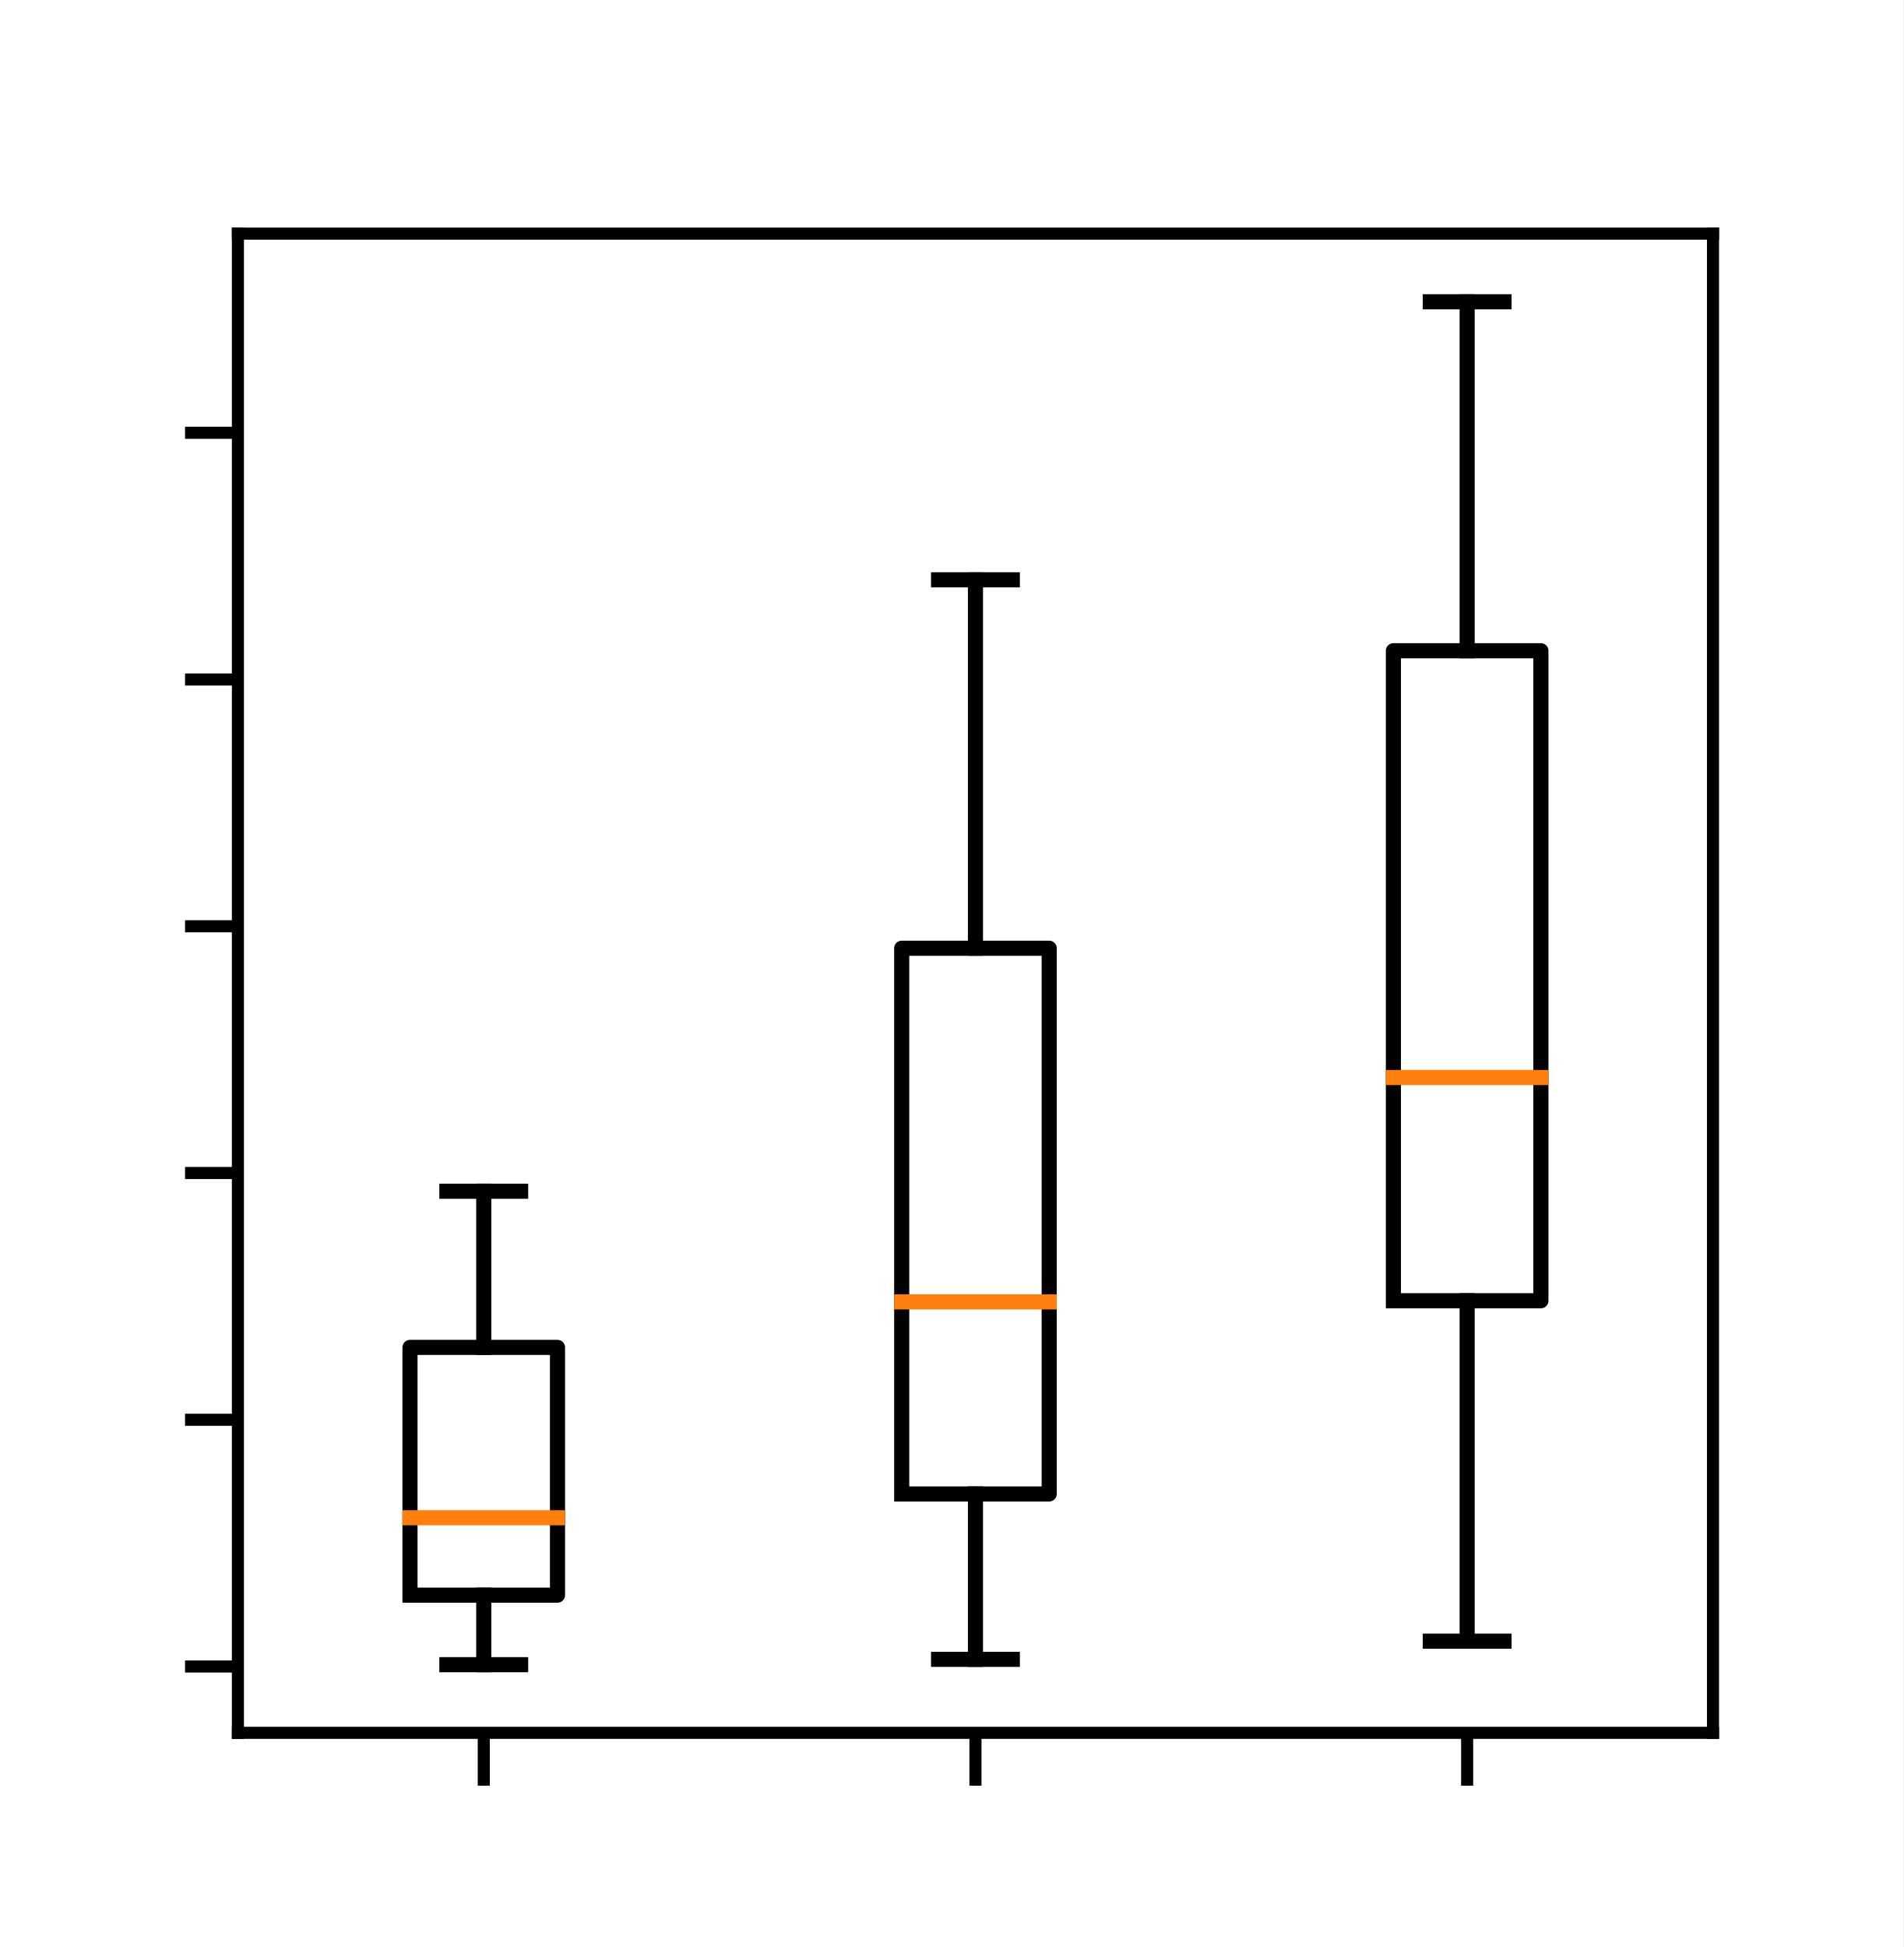
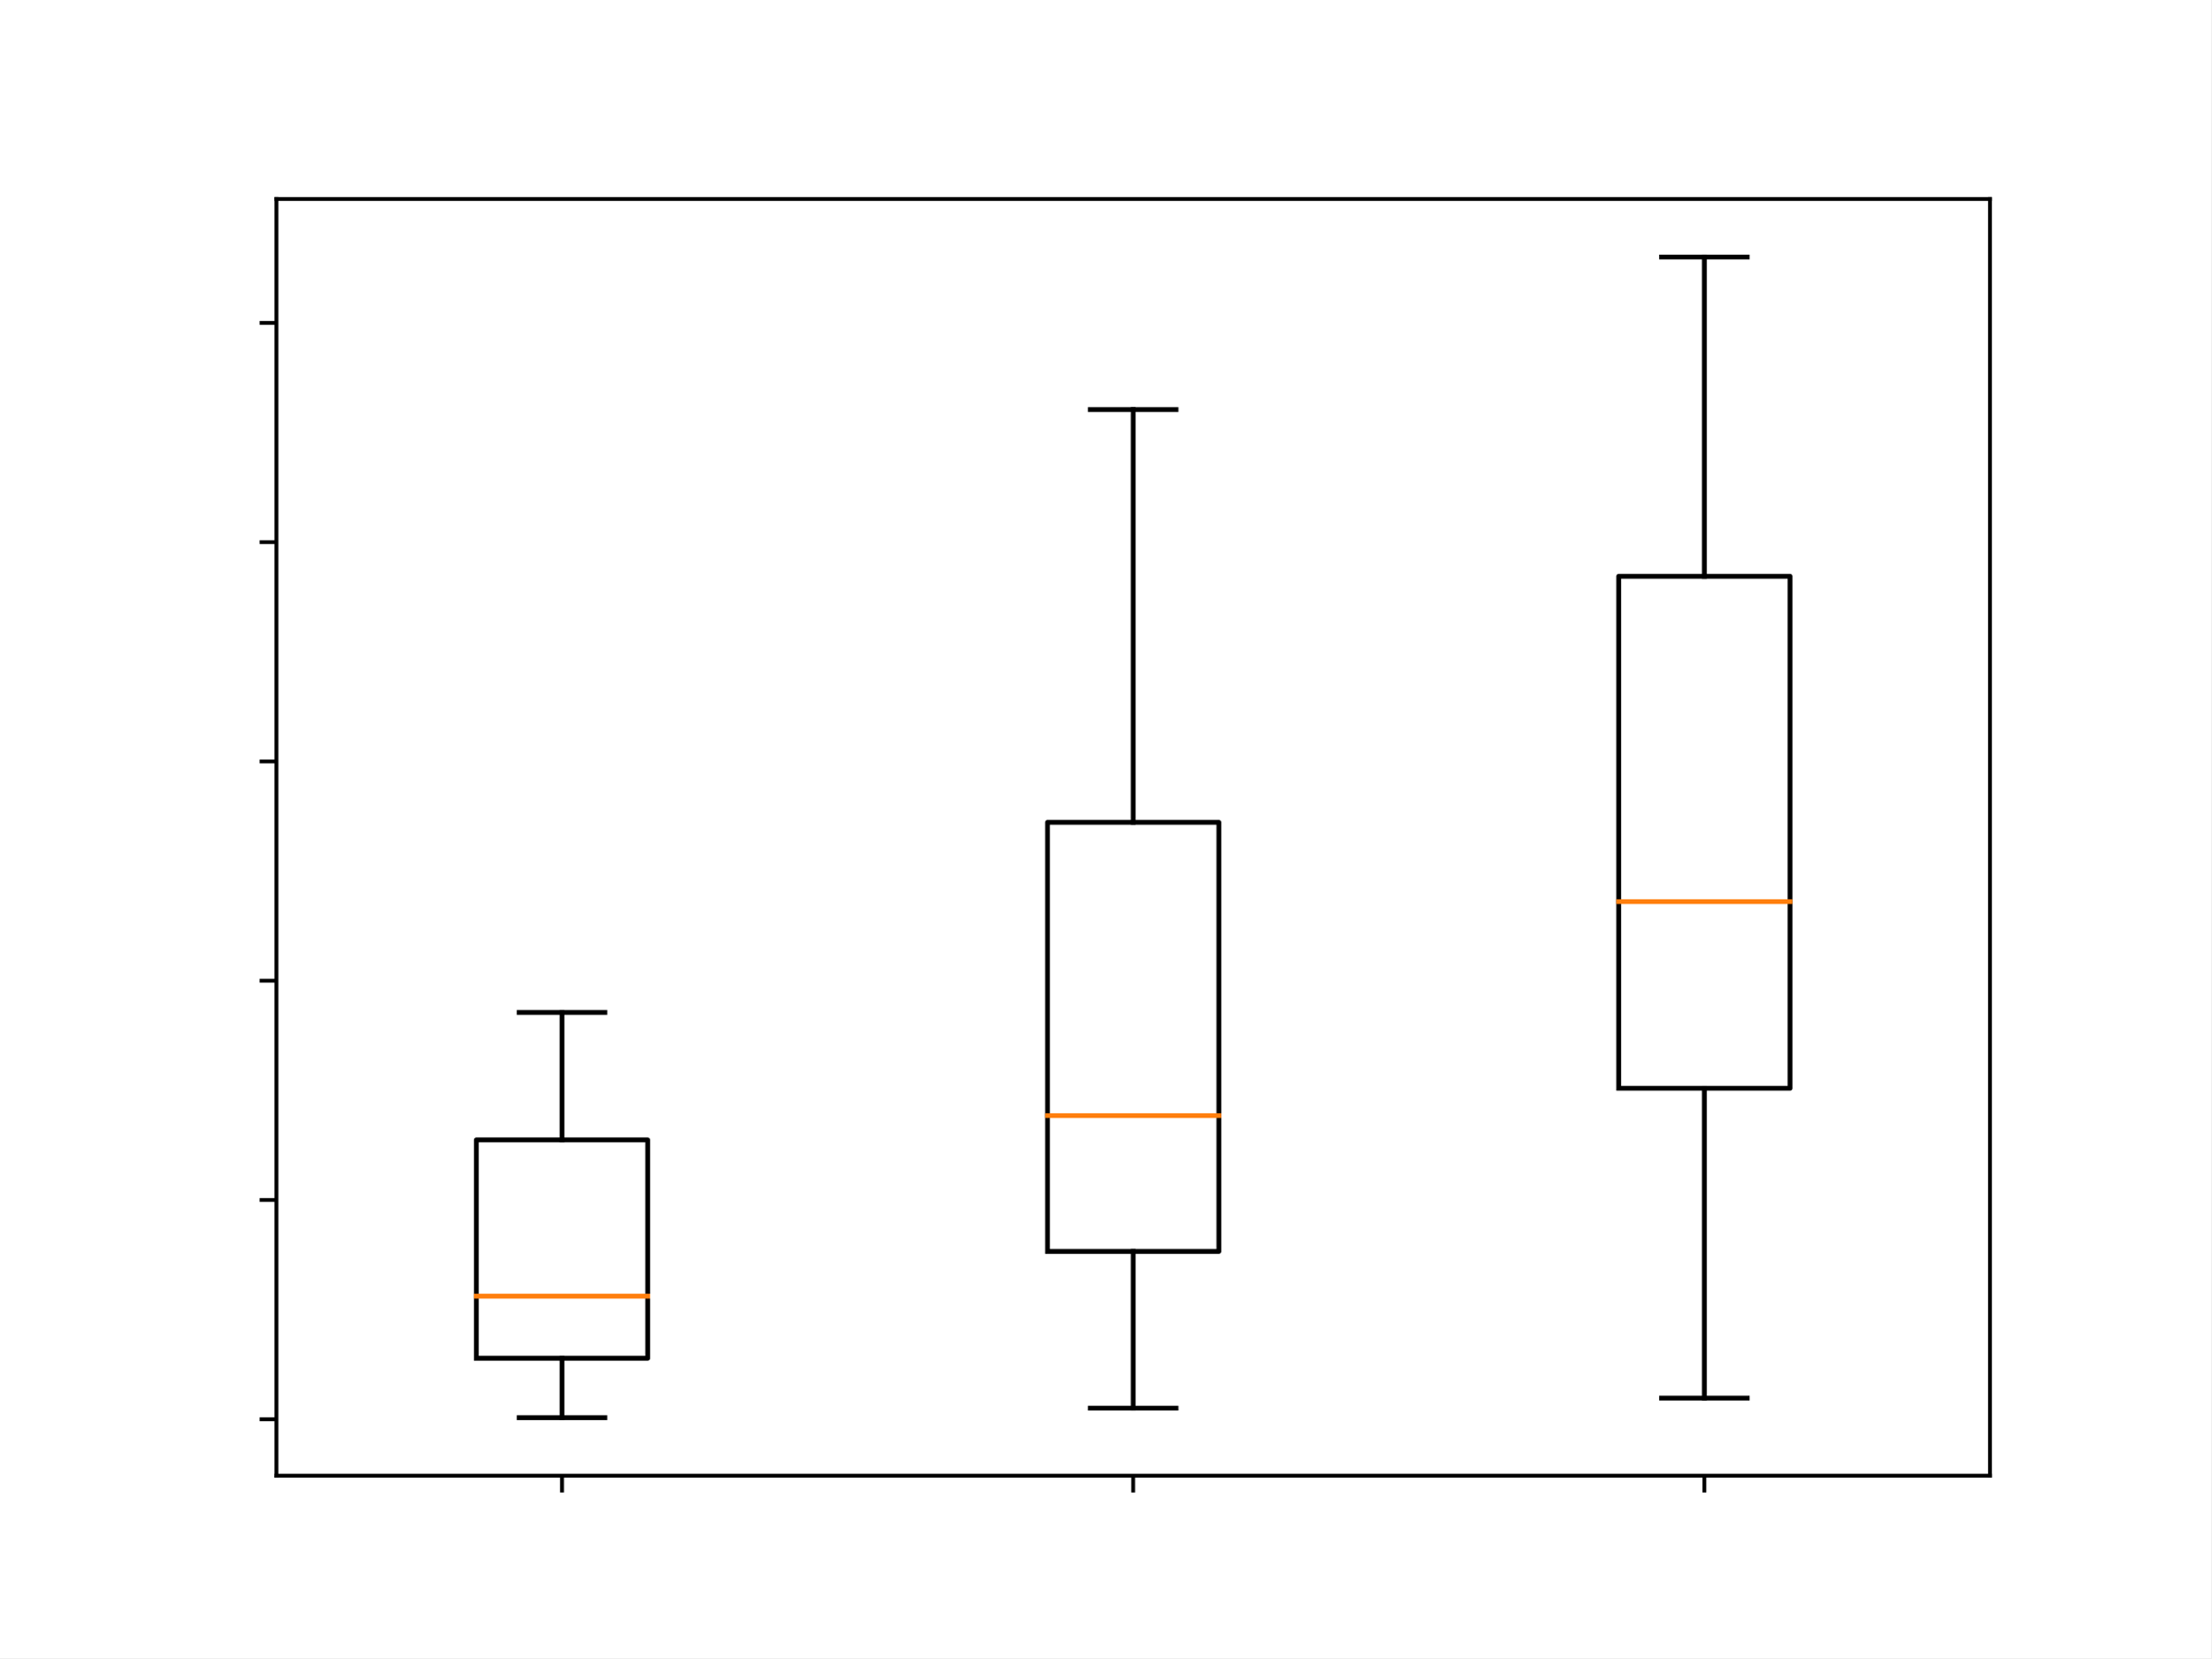
- <svg xmlns="http://www.w3.org/2000/svg" xmlns:xlink="http://www.w3.org/1999/xlink" width="126pt" height="128.88pt" viewBox="0 0 126 128.88" version="1.1">
+ <svg xmlns="http://www.w3.org/2000/svg" xmlns:xlink="http://www.w3.org/1999/xlink" width="460.8pt" height="345.6pt" viewBox="0 0 460.8 345.6" version="1.1">
  <defs>
    <style type="text/css">*{stroke-linejoin: round; stroke-linecap: butt}</style>
  </defs>
  <g id="figure_1">
    <g id="patch_1">
-       <path d="M 0 128.88  L 126 128.88  L 126 0  L 0 0  z " style="fill: #ffffff" />
+       <path d="M 0 345.6  L 460.8 345.6  L 460.8 0  L 0 0  z " style="fill: #ffffff" />
    </g>
    <g id="axes_1">
      <g id="patch_2">
-         <path d="M 15.75 114.703  L 113.4 114.703  L 113.4 15.466  L 15.75 15.466  z " style="fill: #ffffff" />
+         <path d="M 57.6 307.584  L 414.72 307.584  L 414.72 41.472  L 57.6 41.472  z " style="fill: #ffffff" />
      </g>
      <g id="matplotlib.axis_1">
        <g id="xtick_1">
          <g id="line2d_1">
            <defs>
-               <path id="m4f88bb7e6a" d="M 0 0  L 0 3.5  " style="stroke: #000000; stroke-width: 0.8" />
+               <path id="maec5171c2f" d="M 0 0  L 0 3.5  " style="stroke: #000000; stroke-width: 0.8" />
            </defs>
            <g>
-               <use xlink:href="#m4f88bb7e6a" x="32.025" y="114.703" style="stroke: #000000; stroke-width: 0.8" />
+               <use xlink:href="#maec5171c2f" x="117.12" y="307.584" style="stroke: #000000; stroke-width: 0.8" />
            </g>
          </g>
        </g>
        <g id="xtick_2">
          <g id="line2d_2">
            <g>
-               <use xlink:href="#m4f88bb7e6a" x="64.575" y="114.703" style="stroke: #000000; stroke-width: 0.8" />
+               <use xlink:href="#maec5171c2f" x="236.16" y="307.584" style="stroke: #000000; stroke-width: 0.8" />
            </g>
          </g>
        </g>
        <g id="xtick_3">
          <g id="line2d_3">
            <g>
-               <use xlink:href="#m4f88bb7e6a" x="97.125" y="114.703" style="stroke: #000000; stroke-width: 0.8" />
+               <use xlink:href="#maec5171c2f" x="355.2" y="307.584" style="stroke: #000000; stroke-width: 0.8" />
            </g>
          </g>
        </g>
      </g>
      <g id="matplotlib.axis_2">
        <g id="ytick_1">
          <g id="line2d_4">
            <defs>
-               <path id="mff88335764" d="M 0 0  L -3.5 0  " style="stroke: #000000; stroke-width: 0.8" />
+               <path id="m90285146d8" d="M 0 0  L -3.5 0  " style="stroke: #000000; stroke-width: 0.8" />
            </defs>
            <g>
-               <use xlink:href="#mff88335764" x="15.75" y="110.313" style="stroke: #000000; stroke-width: 0.8" />
+               <use xlink:href="#m90285146d8" x="57.6" y="295.822" style="stroke: #000000; stroke-width: 0.8" />
            </g>
          </g>
        </g>
        <g id="ytick_2">
          <g id="line2d_5">
            <g>
-               <use xlink:href="#mff88335764" x="15.75" y="93.98" style="stroke: #000000; stroke-width: 0.8" />
+               <use xlink:href="#m90285146d8" x="57.6" y="250.116" style="stroke: #000000; stroke-width: 0.8" />
            </g>
          </g>
        </g>
        <g id="ytick_3">
          <g id="line2d_6">
            <g>
-               <use xlink:href="#mff88335764" x="15.75" y="77.647" style="stroke: #000000; stroke-width: 0.8" />
+               <use xlink:href="#m90285146d8" x="57.6" y="204.411" style="stroke: #000000; stroke-width: 0.8" />
            </g>
          </g>
        </g>
        <g id="ytick_4">
          <g id="line2d_7">
            <g>
-               <use xlink:href="#mff88335764" x="15.75" y="61.313" style="stroke: #000000; stroke-width: 0.8" />
+               <use xlink:href="#m90285146d8" x="57.6" y="158.705" style="stroke: #000000; stroke-width: 0.8" />
            </g>
          </g>
        </g>
        <g id="ytick_5">
          <g id="line2d_8">
            <g>
-               <use xlink:href="#mff88335764" x="15.75" y="44.98" style="stroke: #000000; stroke-width: 0.8" />
+               <use xlink:href="#m90285146d8" x="57.6" y="112.999" style="stroke: #000000; stroke-width: 0.8" />
            </g>
          </g>
        </g>
        <g id="ytick_6">
          <g id="line2d_9">
            <g>
-               <use xlink:href="#mff88335764" x="15.75" y="28.647" style="stroke: #000000; stroke-width: 0.8" />
+               <use xlink:href="#m90285146d8" x="57.6" y="67.294" style="stroke: #000000; stroke-width: 0.8" />
            </g>
          </g>
        </g>
      </g>
      <g id="line2d_10">
-         <path d="M 27.142 105.589  L 36.907 105.589  L 36.907 89.19  L 27.142 89.19  L 27.142 105.589  " clip-path="url(#p95e93a26f6)" style="fill: none; stroke: #000000; stroke-linecap: square" />
+         <path d="M 99.264 283.105  L 134.976 283.105  L 134.976 237.59  L 99.264 237.59  L 99.264 283.105  " clip-path="url(#pb4b75e39af)" style="fill: none; stroke: #000000; stroke-linecap: square" />
      </g>
      <g id="line2d_11">
-         <path d="M 32.025 105.589  L 32.025 110.192  " clip-path="url(#p95e93a26f6)" style="fill: none; stroke: #000000; stroke-linecap: square" />
+         <path d="M 117.12 283.105  L 117.12 295.488  " clip-path="url(#pb4b75e39af)" style="fill: none; stroke: #000000; stroke-linecap: square" />
      </g>
      <g id="line2d_12">
-         <path d="M 32.025 89.19  L 32.025 78.852  " clip-path="url(#p95e93a26f6)" style="fill: none; stroke: #000000; stroke-linecap: square" />
+         <path d="M 117.12 237.59  L 117.12 211.027  " clip-path="url(#pb4b75e39af)" style="fill: none; stroke: #000000; stroke-linecap: square" />
      </g>
      <g id="line2d_13">
-         <path d="M 29.584 110.192  L 34.466 110.192  " clip-path="url(#p95e93a26f6)" style="fill: none; stroke: #000000; stroke-linecap: square" />
+         <path d="M 108.192 295.488  L 126.048 295.488  " clip-path="url(#pb4b75e39af)" style="fill: none; stroke: #000000; stroke-linecap: square" />
      </g>
      <g id="line2d_14">
-         <path d="M 29.584 78.852  L 34.466 78.852  " clip-path="url(#p95e93a26f6)" style="fill: none; stroke: #000000; stroke-linecap: square" />
+         <path d="M 108.192 211.027  L 126.048 211.027  " clip-path="url(#pb4b75e39af)" style="fill: none; stroke: #000000; stroke-linecap: square" />
      </g>
      <g id="line2d_15" />
      <g id="line2d_16">
-         <path d="M 59.693 98.891  L 69.457 98.891  L 69.457 62.767  L 59.693 62.767  L 59.693 98.891  " clip-path="url(#p95e93a26f6)" style="fill: none; stroke: #000000; stroke-linecap: square" />
+         <path d="M 218.304 260.839  L 254.016 260.839  L 254.016 171.398  L 218.304 171.398  L 218.304 260.839  " clip-path="url(#pb4b75e39af)" style="fill: none; stroke: #000000; stroke-linecap: square" />
      </g>
      <g id="line2d_17">
-         <path d="M 64.575 98.891  L 64.575 109.839  " clip-path="url(#p95e93a26f6)" style="fill: none; stroke: #000000; stroke-linecap: square" />
+         <path d="M 236.16 260.839  L 236.16 293.503  " clip-path="url(#pb4b75e39af)" style="fill: none; stroke: #000000; stroke-linecap: square" />
      </g>
      <g id="line2d_18">
-         <path d="M 64.575 62.767  L 64.575 38.379  " clip-path="url(#p95e93a26f6)" style="fill: none; stroke: #000000; stroke-linecap: square" />
+         <path d="M 236.16 171.398  L 236.16 85.359  " clip-path="url(#pb4b75e39af)" style="fill: none; stroke: #000000; stroke-linecap: square" />
      </g>
      <g id="line2d_19">
-         <path d="M 62.134 109.839  L 67.016 109.839  " clip-path="url(#p95e93a26f6)" style="fill: none; stroke: #000000; stroke-linecap: square" />
+         <path d="M 227.232 293.503  L 245.088 293.503  " clip-path="url(#pb4b75e39af)" style="fill: none; stroke: #000000; stroke-linecap: square" />
      </g>
      <g id="line2d_20">
-         <path d="M 62.134 38.379  L 67.016 38.379  " clip-path="url(#p95e93a26f6)" style="fill: none; stroke: #000000; stroke-linecap: square" />
+         <path d="M 227.232 85.359  L 245.088 85.359  " clip-path="url(#pb4b75e39af)" style="fill: none; stroke: #000000; stroke-linecap: square" />
      </g>
      <g id="line2d_21" />
      <g id="line2d_22">
-         <path d="M 92.243 86.102  L 102.007 86.102  L 102.007 43.076  L 92.243 43.076  L 92.243 86.102  " clip-path="url(#p95e93a26f6)" style="fill: none; stroke: #000000; stroke-linecap: square" />
+         <path d="M 337.344 226.831  L 373.056 226.831  L 373.056 120.115  L 337.344 120.115  L 337.344 226.831  " clip-path="url(#pb4b75e39af)" style="fill: none; stroke: #000000; stroke-linecap: square" />
      </g>
      <g id="line2d_23">
-         <path d="M 97.125 86.102  L 97.125 108.637  " clip-path="url(#p95e93a26f6)" style="fill: none; stroke: #000000; stroke-linecap: square" />
+         <path d="M 355.2 226.831  L 355.2 291.419  " clip-path="url(#pb4b75e39af)" style="fill: none; stroke: #000000; stroke-linecap: square" />
      </g>
      <g id="line2d_24">
-         <path d="M 97.125 43.076  L 97.125 19.976  " clip-path="url(#p95e93a26f6)" style="fill: none; stroke: #000000; stroke-linecap: square" />
+         <path d="M 355.2 120.115  L 355.2 53.568  " clip-path="url(#pb4b75e39af)" style="fill: none; stroke: #000000; stroke-linecap: square" />
      </g>
      <g id="line2d_25">
-         <path d="M 94.684 108.637  L 99.566 108.637  " clip-path="url(#p95e93a26f6)" style="fill: none; stroke: #000000; stroke-linecap: square" />
+         <path d="M 346.272 291.419  L 364.128 291.419  " clip-path="url(#pb4b75e39af)" style="fill: none; stroke: #000000; stroke-linecap: square" />
      </g>
      <g id="line2d_26">
-         <path d="M 94.684 19.976  L 99.566 19.976  " clip-path="url(#p95e93a26f6)" style="fill: none; stroke: #000000; stroke-linecap: square" />
+         <path d="M 346.272 53.568  L 364.128 53.568  " clip-path="url(#pb4b75e39af)" style="fill: none; stroke: #000000; stroke-linecap: square" />
      </g>
      <g id="line2d_27" />
      <g id="line2d_28">
-         <path d="M 27.142 100.468  L 36.907 100.468  " clip-path="url(#p95e93a26f6)" style="fill: none; stroke: #ff7f0e; stroke-linecap: square" />
+         <path d="M 99.264 270.164  L 134.976 270.164  " clip-path="url(#pb4b75e39af)" style="fill: none; stroke: #ff7f0e; stroke-linecap: square" />
      </g>
      <g id="line2d_29">
-         <path d="M 59.693 86.175  L 69.457 86.175  " clip-path="url(#p95e93a26f6)" style="fill: none; stroke: #ff7f0e; stroke-linecap: square" />
+         <path d="M 218.304 232.529  L 254.016 232.529  " clip-path="url(#pb4b75e39af)" style="fill: none; stroke: #ff7f0e; stroke-linecap: square" />
      </g>
      <g id="line2d_30">
-         <path d="M 92.243 71.326  L 102.007 71.326  " clip-path="url(#p95e93a26f6)" style="fill: none; stroke: #ff7f0e; stroke-linecap: square" />
+         <path d="M 337.344 187.93  L 373.056 187.93  " clip-path="url(#pb4b75e39af)" style="fill: none; stroke: #ff7f0e; stroke-linecap: square" />
      </g>
      <g id="patch_3">
-         <path d="M 15.75 114.703  L 15.75 15.466  " style="fill: none; stroke: #000000; stroke-width: 0.8; stroke-linejoin: miter; stroke-linecap: square" />
+         <path d="M 57.6 307.584  L 57.6 41.472  " style="fill: none; stroke: #000000; stroke-width: 0.8; stroke-linejoin: miter; stroke-linecap: square" />
      </g>
      <g id="patch_4">
-         <path d="M 113.4 114.703  L 113.4 15.466  " style="fill: none; stroke: #000000; stroke-width: 0.8; stroke-linejoin: miter; stroke-linecap: square" />
+         <path d="M 414.72 307.584  L 414.72 41.472  " style="fill: none; stroke: #000000; stroke-width: 0.8; stroke-linejoin: miter; stroke-linecap: square" />
      </g>
      <g id="patch_5">
-         <path d="M 15.75 114.703  L 113.4 114.703  " style="fill: none; stroke: #000000; stroke-width: 0.8; stroke-linejoin: miter; stroke-linecap: square" />
+         <path d="M 57.6 307.584  L 414.72 307.584  " style="fill: none; stroke: #000000; stroke-width: 0.8; stroke-linejoin: miter; stroke-linecap: square" />
      </g>
      <g id="patch_6">
-         <path d="M 15.75 15.466  L 113.4 15.466  " style="fill: none; stroke: #000000; stroke-width: 0.8; stroke-linejoin: miter; stroke-linecap: square" />
+         <path d="M 57.6 41.472  L 414.72 41.472  " style="fill: none; stroke: #000000; stroke-width: 0.8; stroke-linejoin: miter; stroke-linecap: square" />
      </g>
    </g>
  </g>
  <defs>
-     <clipPath id="p95e93a26f6">
-       <rect x="15.75" y="15.466" width="97.65" height="99.238" />
+     <clipPath id="pb4b75e39af">
+       <rect x="57.6" y="41.472" width="357.12" height="266.112" />
    </clipPath>
  </defs>
</svg>
